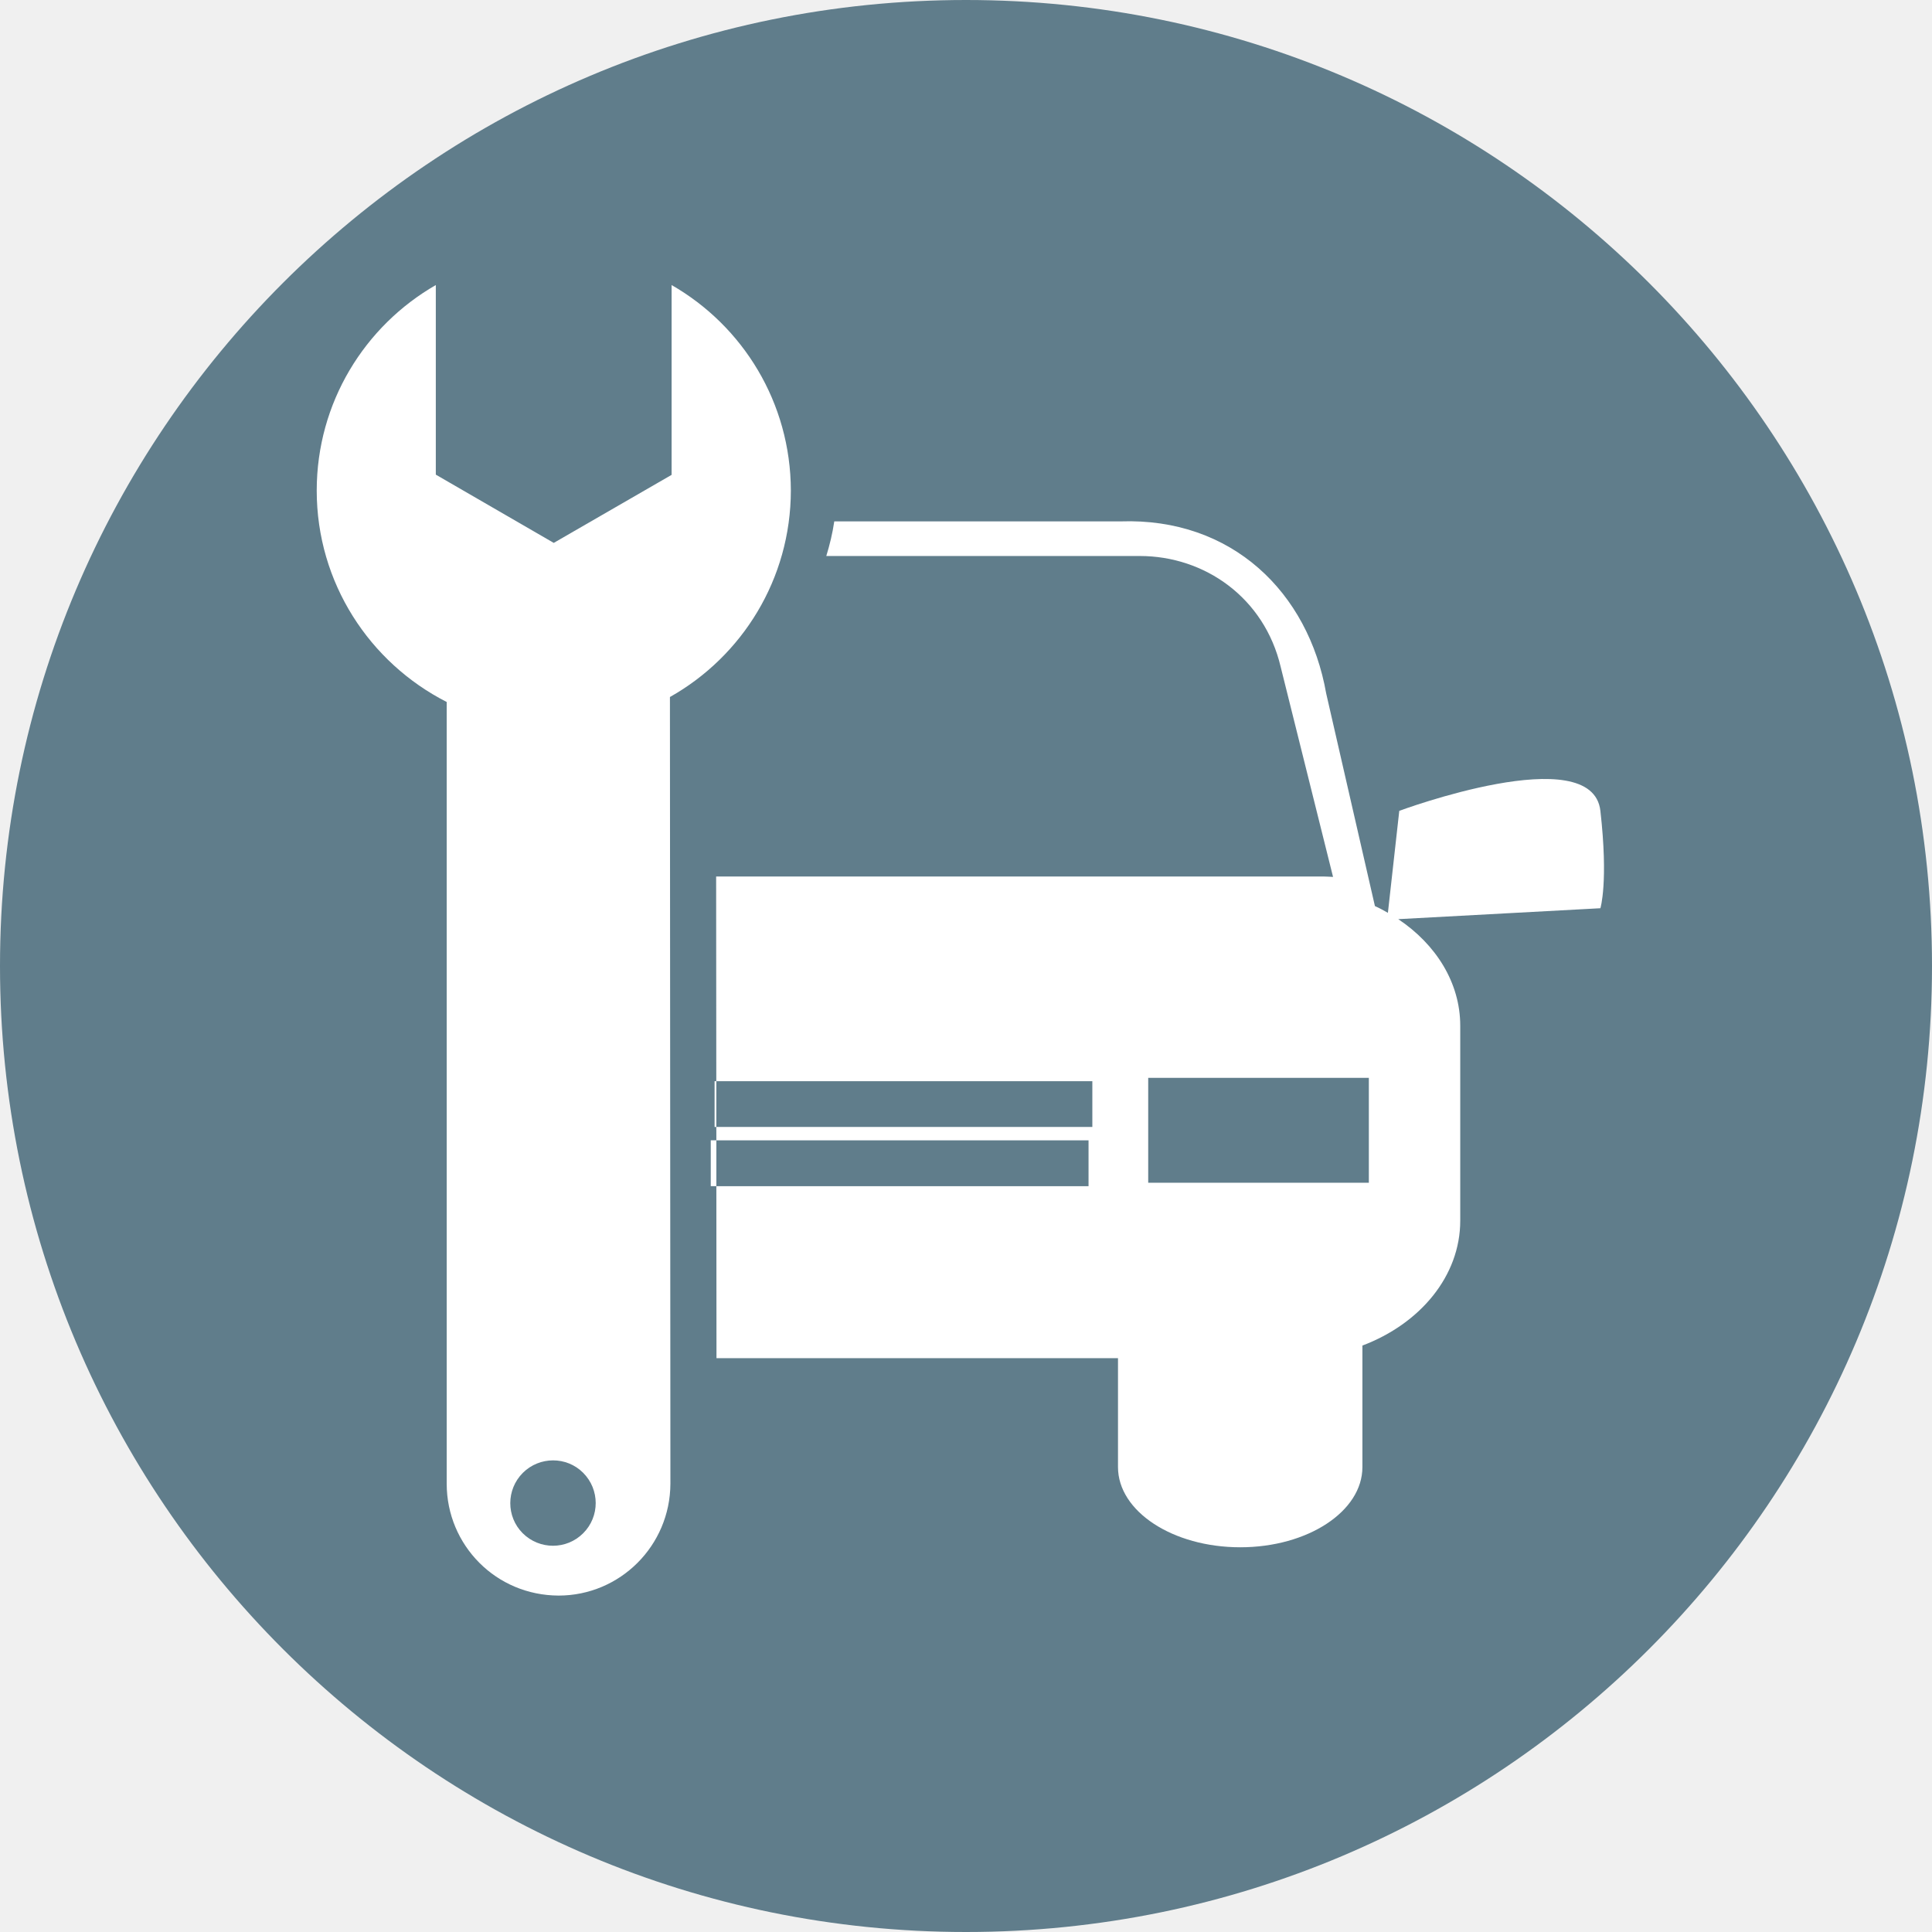
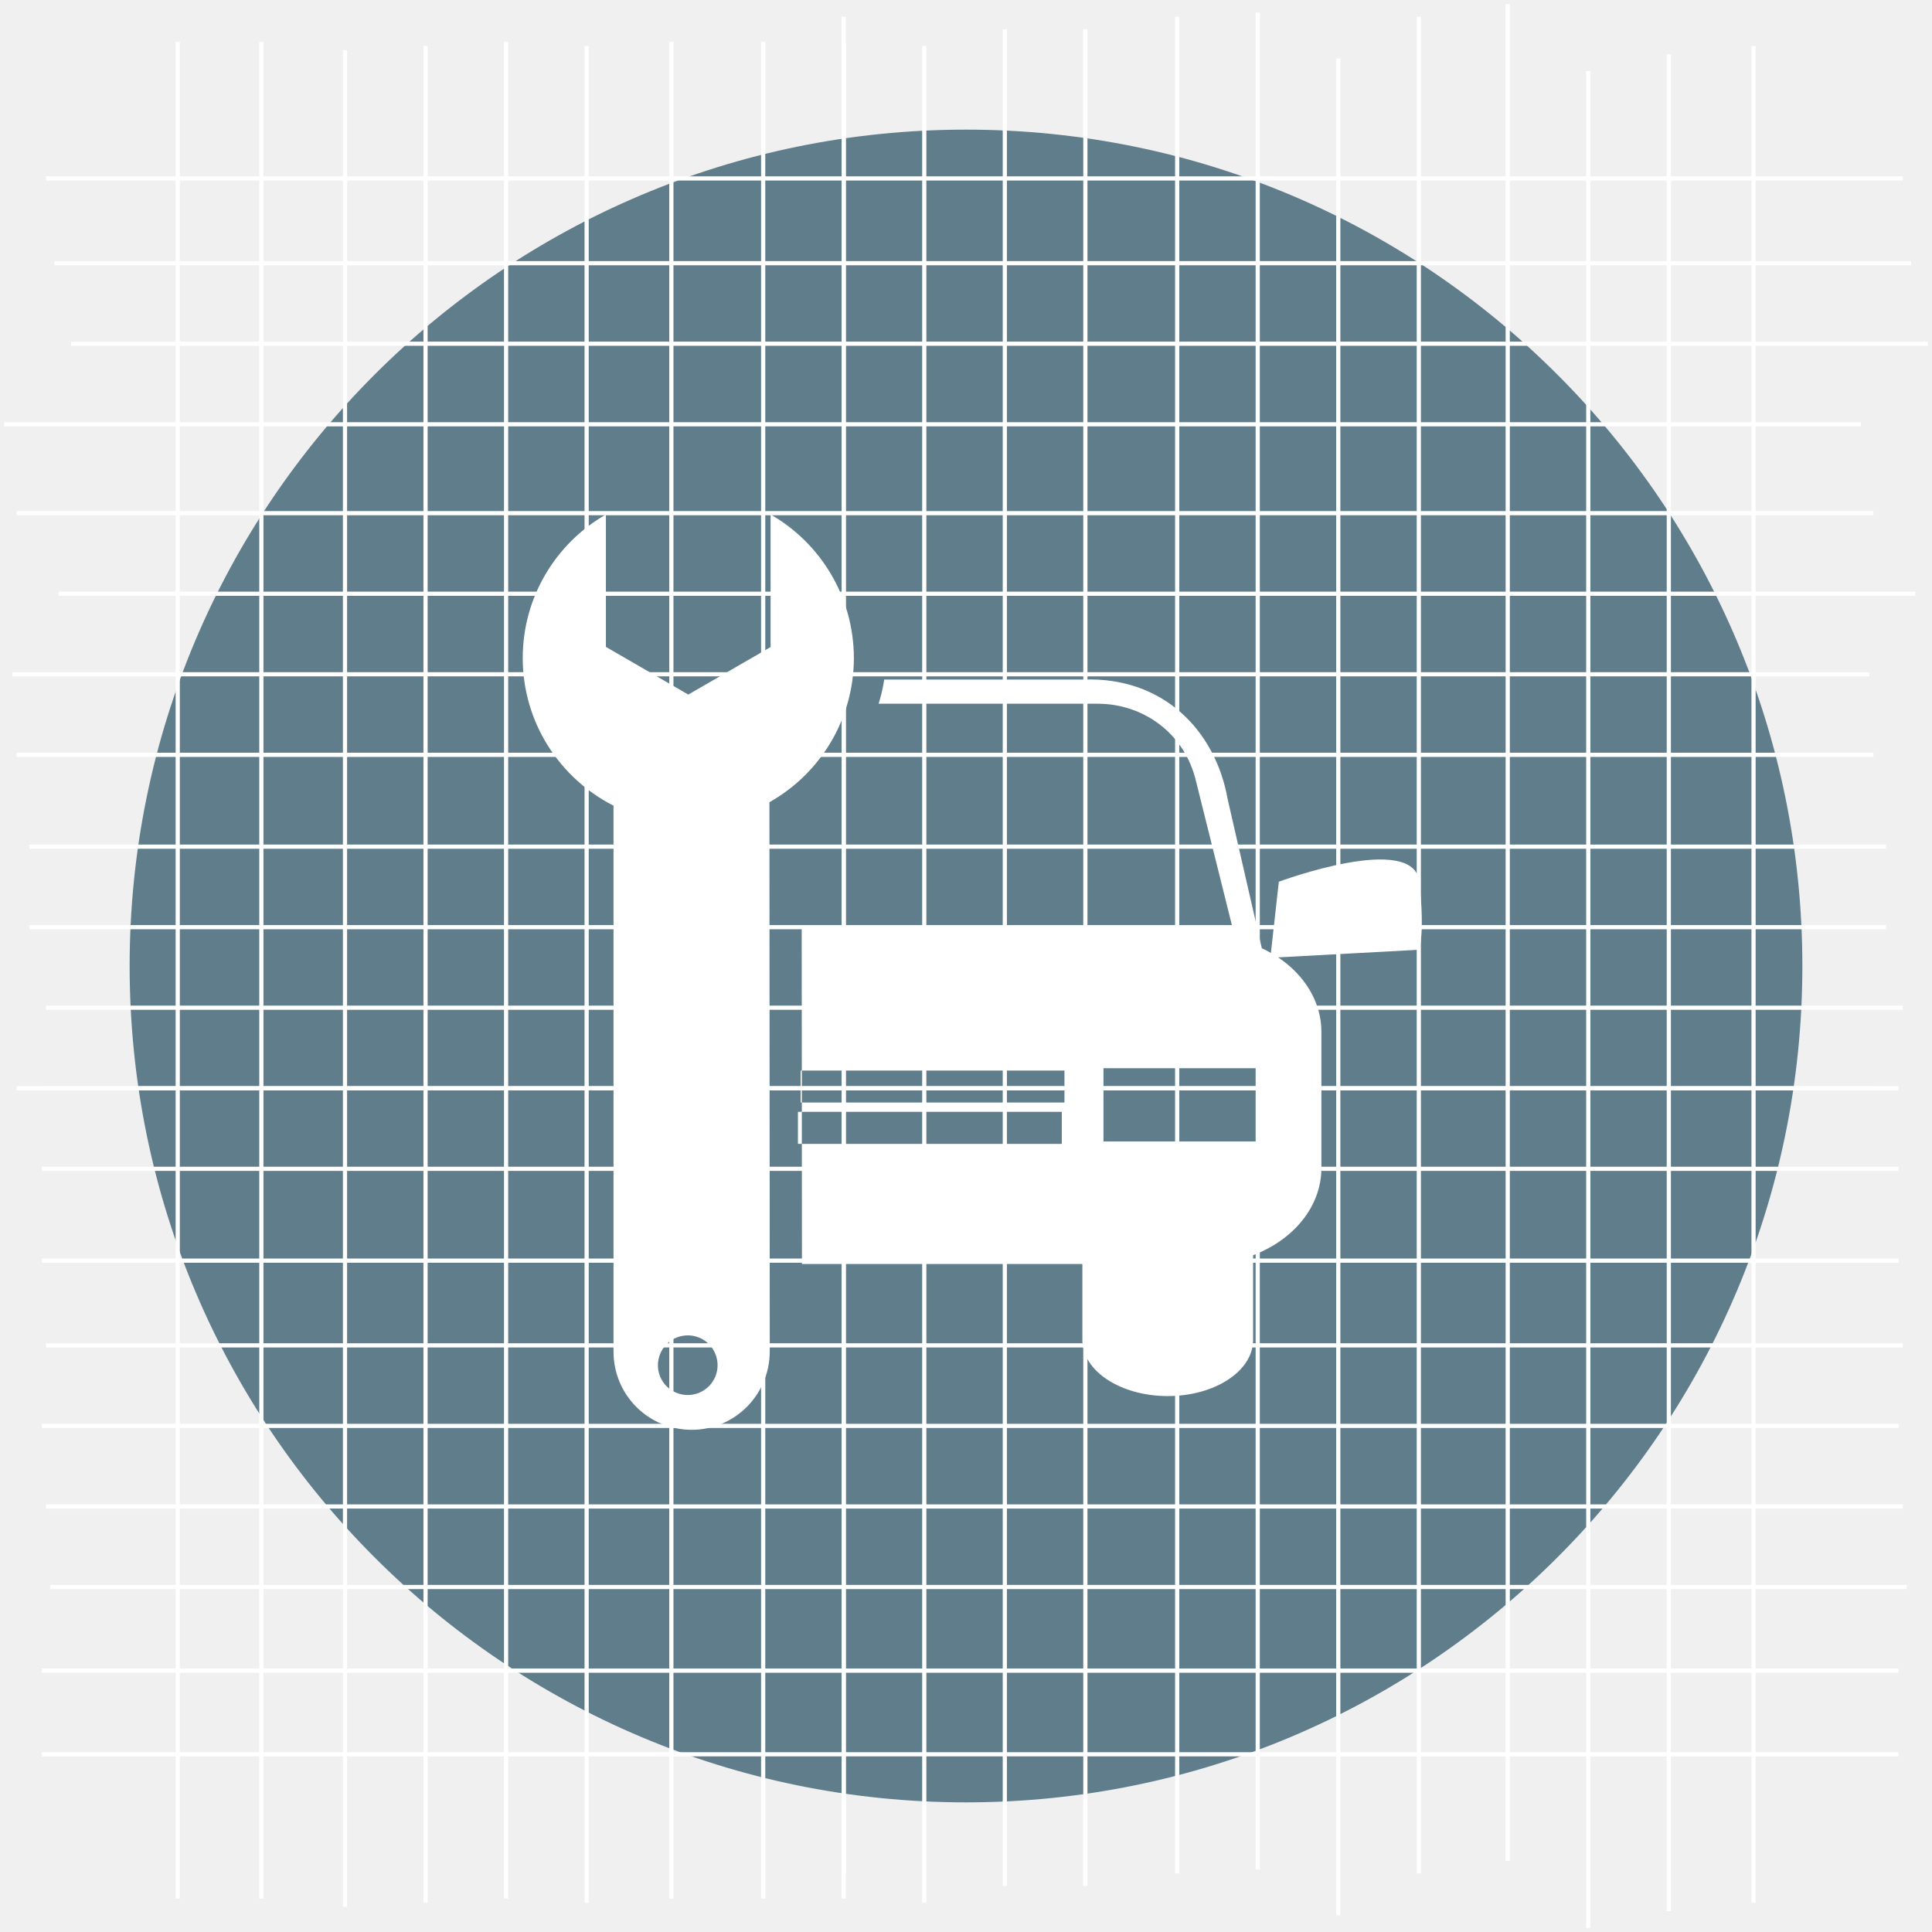
- <svg xmlns="http://www.w3.org/2000/svg" width="400px" height="400px" viewBox="0 0 400 400" version="1.1">
+ <svg xmlns="http://www.w3.org/2000/svg" width="462px" height="462px" viewBox="0 0 462 462" version="1.1">
  <defs />
  <g id="Page-1" stroke="none" stroke-width="1" fill="none" fill-rule="evenodd">
-     <g id="Oval-1-+-vehicle18">
+     <g id="Oval-1-+-vehicle18" transform="translate(31, 31)">
      <circle id="Oval-1" fill="#607D8B" cx="200" cy="200" r="200" />
-       <g id="vehicle18" transform="translate(63.57377, 59.01639)" fill="#FFFFFF">
-         <g id="Group" transform="translate(1, 0)">
-           <path d="M266.77,108.859 C265.085,94.02 225.131,108.859 225.131,108.859 L222.777,129.974 C221.905,129.475 221.02,128.99 220.089,128.577 L209.997,84.544 C206.298,63.58 190.475,48.138 167.413,48.931 L108.154,48.931 C107.793,51.39 107.216,53.77 106.502,56.098 L171.413,56.098 C184.875,56.098 197.21,64.761 200.58,79.062 L211.42,122.538 C210.738,122.518 210.062,122.452 209.374,122.452 L83.695,122.452 L83.728,164.833 L161.584,164.833 L161.584,174.308 L83.734,174.308 L83.741,177.075 L160.797,177.075 L160.797,186.57 L83.741,186.57 L83.767,222.177 L166.895,222.177 L166.895,244.728 C166.895,253.889 178.233,261.331 192.207,261.331 C206.18,261.331 217.498,253.895 217.498,244.728 L217.498,219.567 C229.439,215.056 237.754,205.187 237.754,193.705 L237.754,153.357 C237.754,144.439 232.718,136.498 224.921,131.285 L266.77,129.023 C266.77,129.023 268.449,123.685 266.77,108.859 L266.77,108.859 Z M218.83,185.862 L173.151,185.862 L173.151,164.144 L218.83,164.144 L218.83,185.862 L218.83,185.862 Z" id="Shape" />
-           <rect id="Rectangle-path" x="82.58" y="177.069" width="1.161" height="9.495" />
-           <rect id="Rectangle-path" x="83.374" y="164.833" width="0.361" height="9.475" />
-           <path d="M99.164,42.544 C99.125,24.328 89.223,8.459 74.475,4.26325641e-14 L74.475,39.298 L50.075,53.384 L25.656,39.252 L25.656,4.26325641e-14 C10.934,8.459 1.013,24.328 1,42.544 C1,61.646 11.951,78.197 27.911,86.321 L27.911,86.531 L27.911,248.164 C27.911,254.564 30.489,260.354 34.685,264.557 C38.875,268.754 44.659,271.305 51.072,271.331 C63.82,271.331 74.18,260.984 74.226,248.17 L74.128,85.292 C89.072,76.885 99.144,60.872 99.164,42.544 L99.164,42.544 Z M56.174,258.42 C52.725,261.882 47.111,261.882 43.636,258.413 C40.213,254.977 40.22,249.39 43.669,245.928 C47.138,242.479 52.731,242.479 56.154,245.902 C59.623,249.37 59.63,254.964 56.174,258.42 L56.174,258.42 Z" id="Shape" />
-         </g>
+       <path d="M308.398,179.845 C307.039,167.874 274.808,179.845 274.808,179.845 L272.908,196.879 C272.205,196.477 271.491,196.085 270.74,195.752 L262.599,160.231 C259.615,143.319 246.851,130.861 228.246,131.501 L180.442,131.501 C180.151,133.485 179.685,135.405 179.109,137.283 L231.473,137.283 C242.333,137.283 252.283,144.271 255.002,155.808 L263.746,190.88 C263.196,190.864 262.651,190.811 262.096,190.811 L160.71,190.811 L160.737,225 L223.543,225 L223.543,232.644 L160.742,232.644 L160.747,234.876 L222.909,234.876 L222.909,242.536 L160.747,242.536 L160.769,271.26 L227.828,271.26 L227.828,289.451 C227.828,296.841 236.974,302.845 248.247,302.845 C259.52,302.845 268.65,296.847 268.65,289.451 L268.65,269.154 C278.283,265.515 284.99,257.553 284.99,248.291 L284.99,215.742 C284.99,208.548 280.928,202.142 274.638,197.937 L308.398,196.112 C308.398,196.112 309.752,191.806 308.398,179.845 L308.398,179.845 Z M269.724,241.964 L232.875,241.964 L232.875,224.444 L269.724,224.444 L269.724,241.964 Z M159.811,234.871 L160.747,234.871 L160.747,242.53 L159.811,242.53 L159.811,234.871 Z M160.451,225 L160.742,225 L160.742,232.644 L160.451,232.644 L160.451,225 Z M173.189,126.349 C173.158,111.654 165.17,98.852 153.273,92.028 L153.273,123.731 L133.589,135.093 L113.89,123.694 L113.89,92.028 C102.014,98.852 94.011,111.654 94,126.349 C94,141.758 102.834,155.11 115.71,161.664 L115.71,161.833 L115.71,292.223 C115.71,297.386 117.789,302.057 121.174,305.448 C124.554,308.833 129.22,310.891 134.393,310.912 C144.677,310.912 153.035,302.565 153.072,292.229 L152.993,160.834 C165.048,154.052 173.173,141.134 173.189,126.349 Z M138.509,300.497 C135.726,303.29 131.198,303.29 128.395,300.491 C125.633,297.719 125.639,293.212 128.421,290.419 C131.219,287.637 135.732,287.637 138.493,290.398 C141.291,293.197 141.297,297.709 138.509,300.497 L138.509,300.497 Z" id="Shape" fill="#FFFFFF" />
+     </g>
+     <g id="Group-+-Group-2" transform="translate(0, 1)" stroke-linecap="square" stroke="#FFFFFF">
+       <g id="Group" transform="translate(41, 0)">
+         <path d="M1.5,9.5 L1.5,452.5" id="Line" />
+         <path d="M21.5,9.5 L21.5,452.5" id="Line-2" />
+         <path d="M41.5,11.5 L41.5,454.5" id="Line-3" />
+         <path d="M60.761,10.5 L60.761,453.5" id="Line-4" />
+         <path d="M80.022,9.5 L80.022,452.5" id="Line-5" />
+         <path d="M99.283,10.5 L99.283,453.5" id="Line-6" />
+         <path d="M141.5,9.5 L141.5,452.5" id="Line-7" />
+         <path d="M119.543,9.5 L119.543,452.5" id="Line-8" />
+         <path d="M160.761,3.5 L160.761,446.5" id="Line-9" />
+         <path d="M180.022,10.5 L180.022,453.5" id="Line-10" />
+         <path d="M199.283,6.5 L199.283,449.5" id="Line-11" />
+         <path d="M218.543,6.5 L218.543,449.5" id="Line-12" />
+         <path d="M240.5,3.5 L240.5,446.5" id="Line-13" />
+         <path d="M259.761,2.5 L259.761,445.5" id="Line-14" />
+         <path d="M279.022,13.5 L279.022,456.5" id="Line-15" />
+         <path d="M298.283,3.5 L298.283,446.5" id="Line-16" />
+         <path d="M319.543,0.5 L319.543,443.5" id="Line-17" />
+         <path d="M160.761,9.5 L160.761,452.5" id="Line-18" />
+         <path d="M338.804,16.5 L338.804,459.5" id="Line-19" />
+         <path d="M358.065,12.5 L358.065,455.5" id="Line-20" />
+         <path d="M378.326,10.5 L378.326,453.5" id="Line-21" />
+       </g>
+       <g id="Group-2" transform="translate(231, 230) rotate(270) translate(-231, -230) translate(41, 0)">
+         <path d="M1.5,9.5 L1.5,452.5" id="Line" />
+         <path d="M21.5,9.5 L21.5,452.5" id="Line-2" />
+         <path d="M41.5,11.5 L41.5,454.5" id="Line-3" />
+         <path d="M60.761,10.5 L60.761,453.5" id="Line-4" />
+         <path d="M80.022,9.5 L80.022,452.5" id="Line-5" />
+         <path d="M99.283,10.5 L99.283,453.5" id="Line-6" />
+         <path d="M141.5,9.5 L141.5,452.5" id="Line-7" />
+         <path d="M119.543,9.5 L119.543,452.5" id="Line-8" />
+         <path d="M160.761,3.5 L160.761,446.5" id="Line-9" />
+         <path d="M180.022,10.5 L180.022,453.5" id="Line-10" />
+         <path d="M199.283,6.5 L199.283,449.5" id="Line-11" />
+         <path d="M218.543,6.5 L218.543,449.5" id="Line-12" />
+         <path d="M240.5,3.5 L240.5,446.5" id="Line-13" />
+         <path d="M259.761,2.5 L259.761,445.5" id="Line-14" />
+         <path d="M279.022,13.5 L279.022,456.5" id="Line-15" />
+         <path d="M298.283,3.5 L298.283,446.5" id="Line-16" />
+         <path d="M319.543,0.5 L319.543,443.5" id="Line-17" />
+         <path d="M160.761,9.5 L160.761,452.5" id="Line-18" />
+         <path d="M338.804,16.5 L338.804,459.5" id="Line-19" />
+         <path d="M358.065,12.5 L358.065,455.5" id="Line-20" />
+         <path d="M378.326,10.5 L378.326,453.5" id="Line-21" />
      </g>
    </g>
  </g>
</svg>
